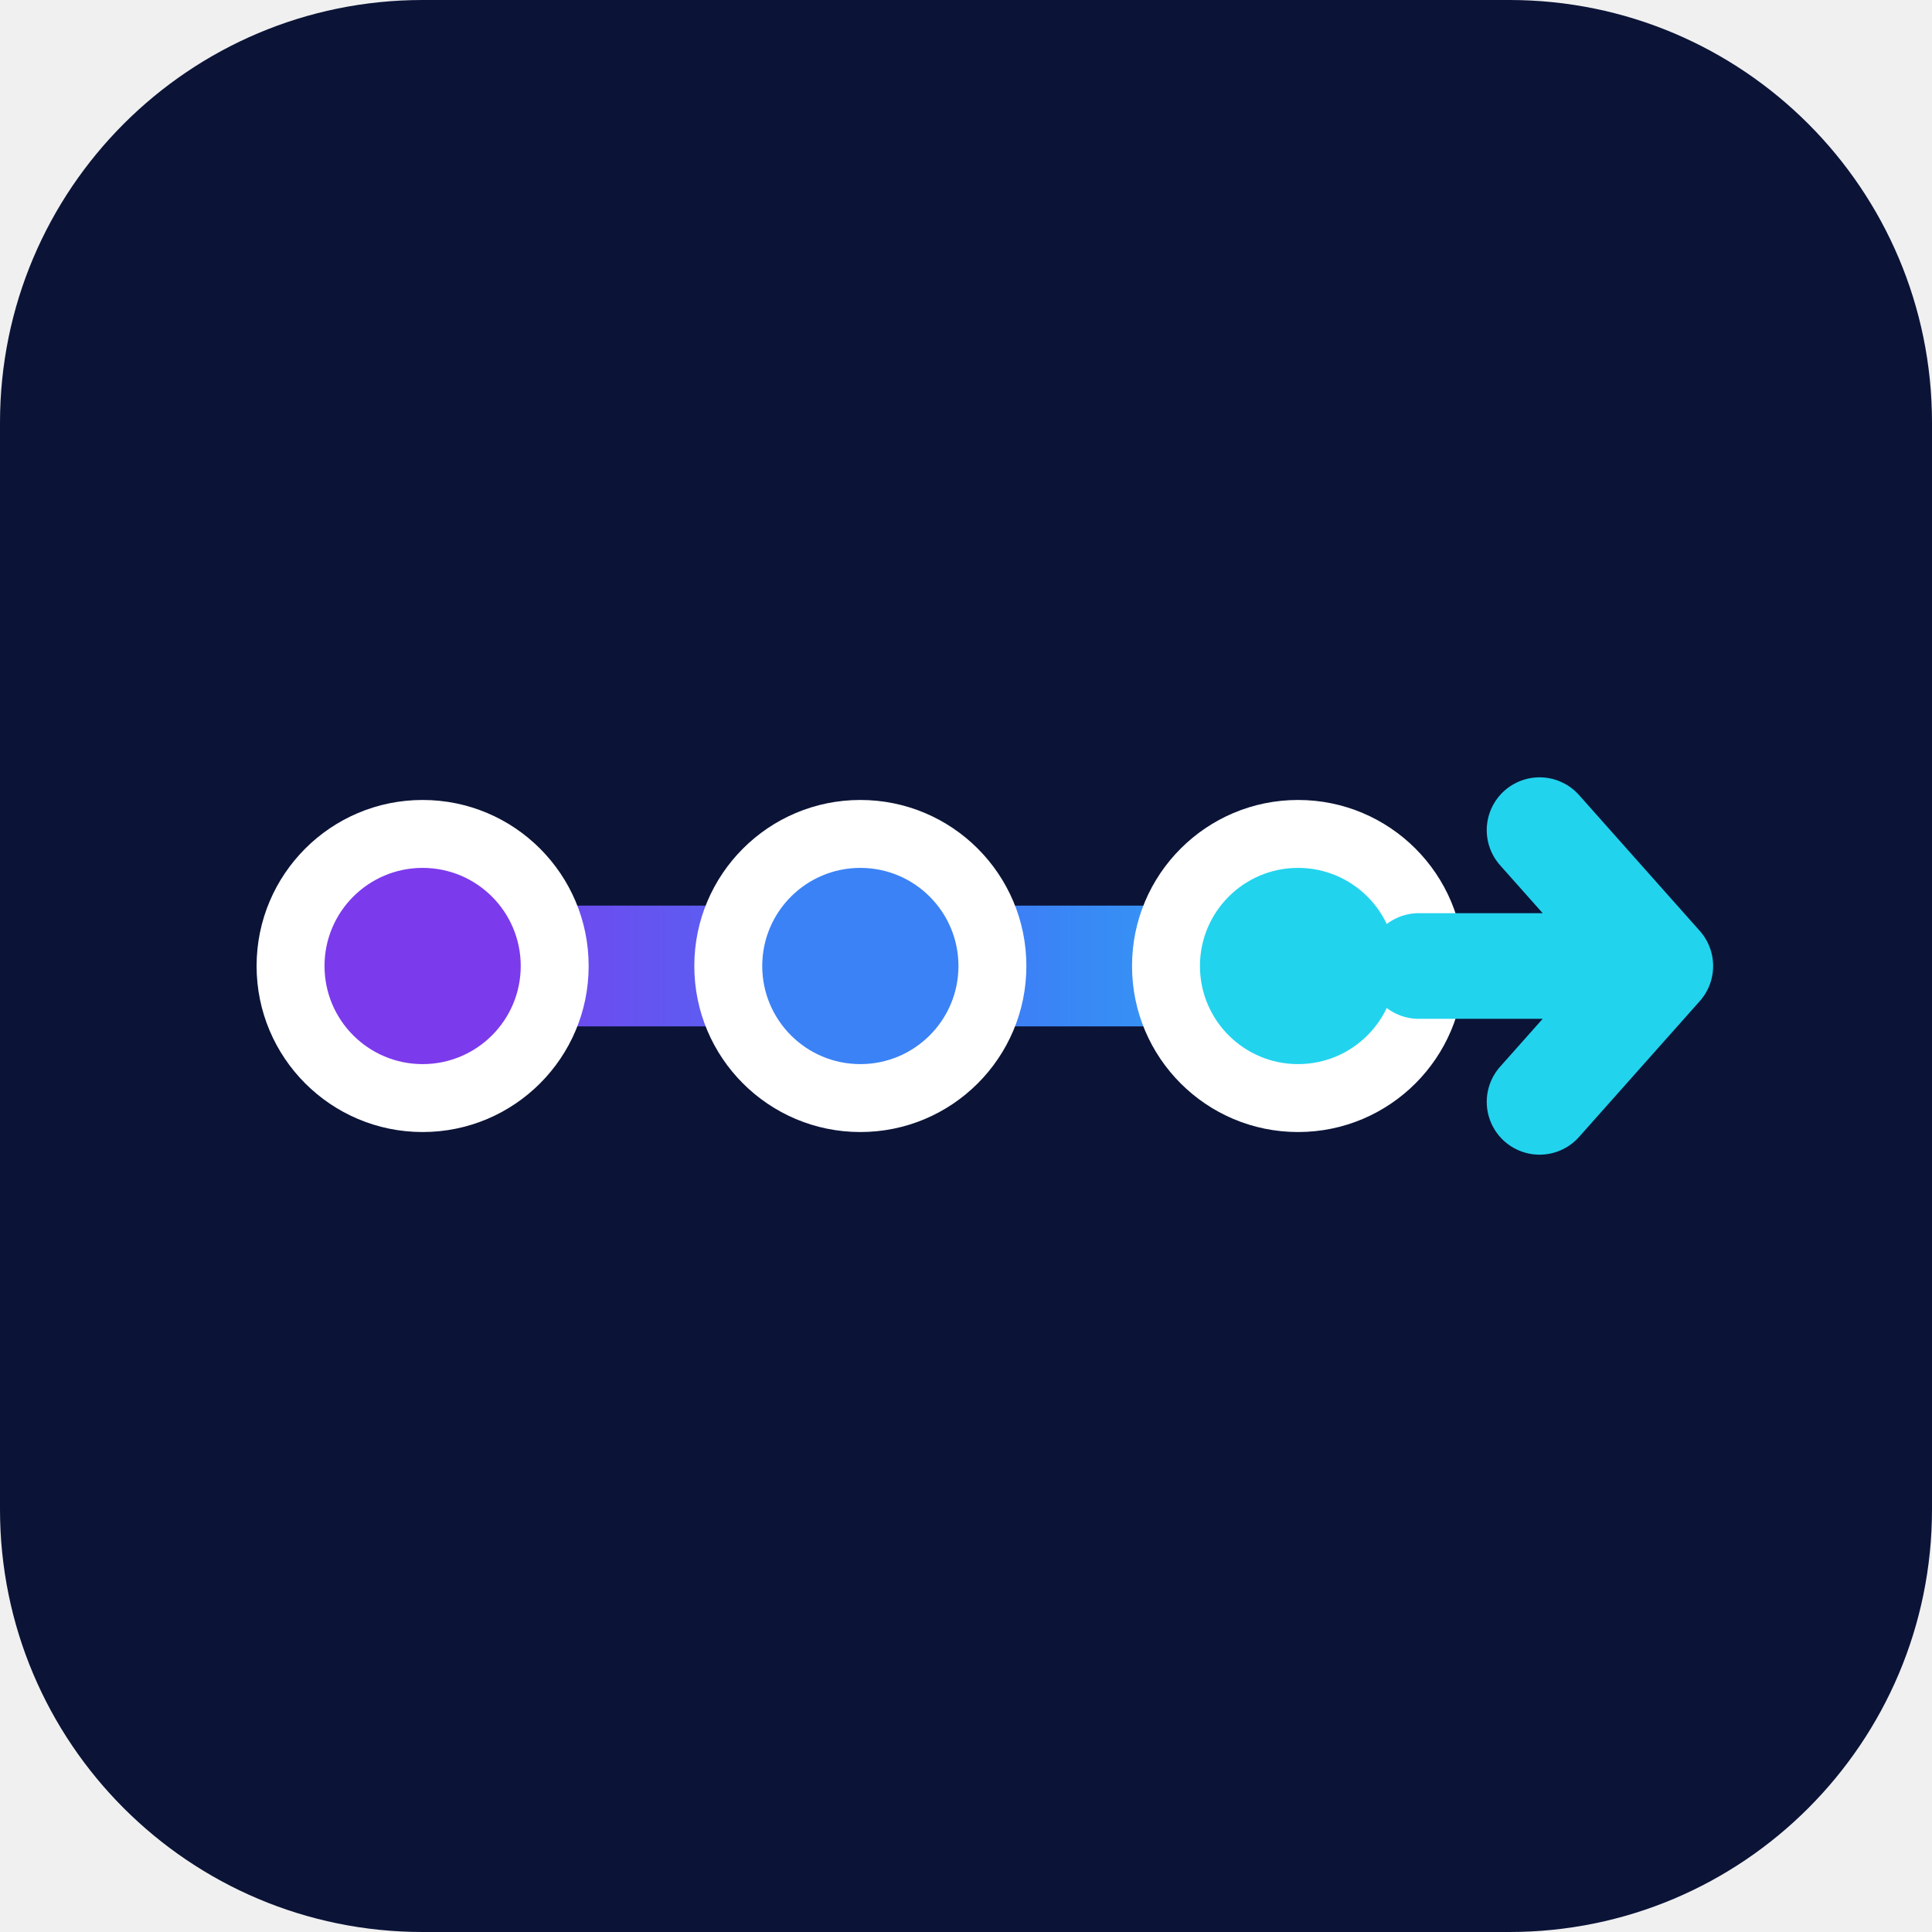
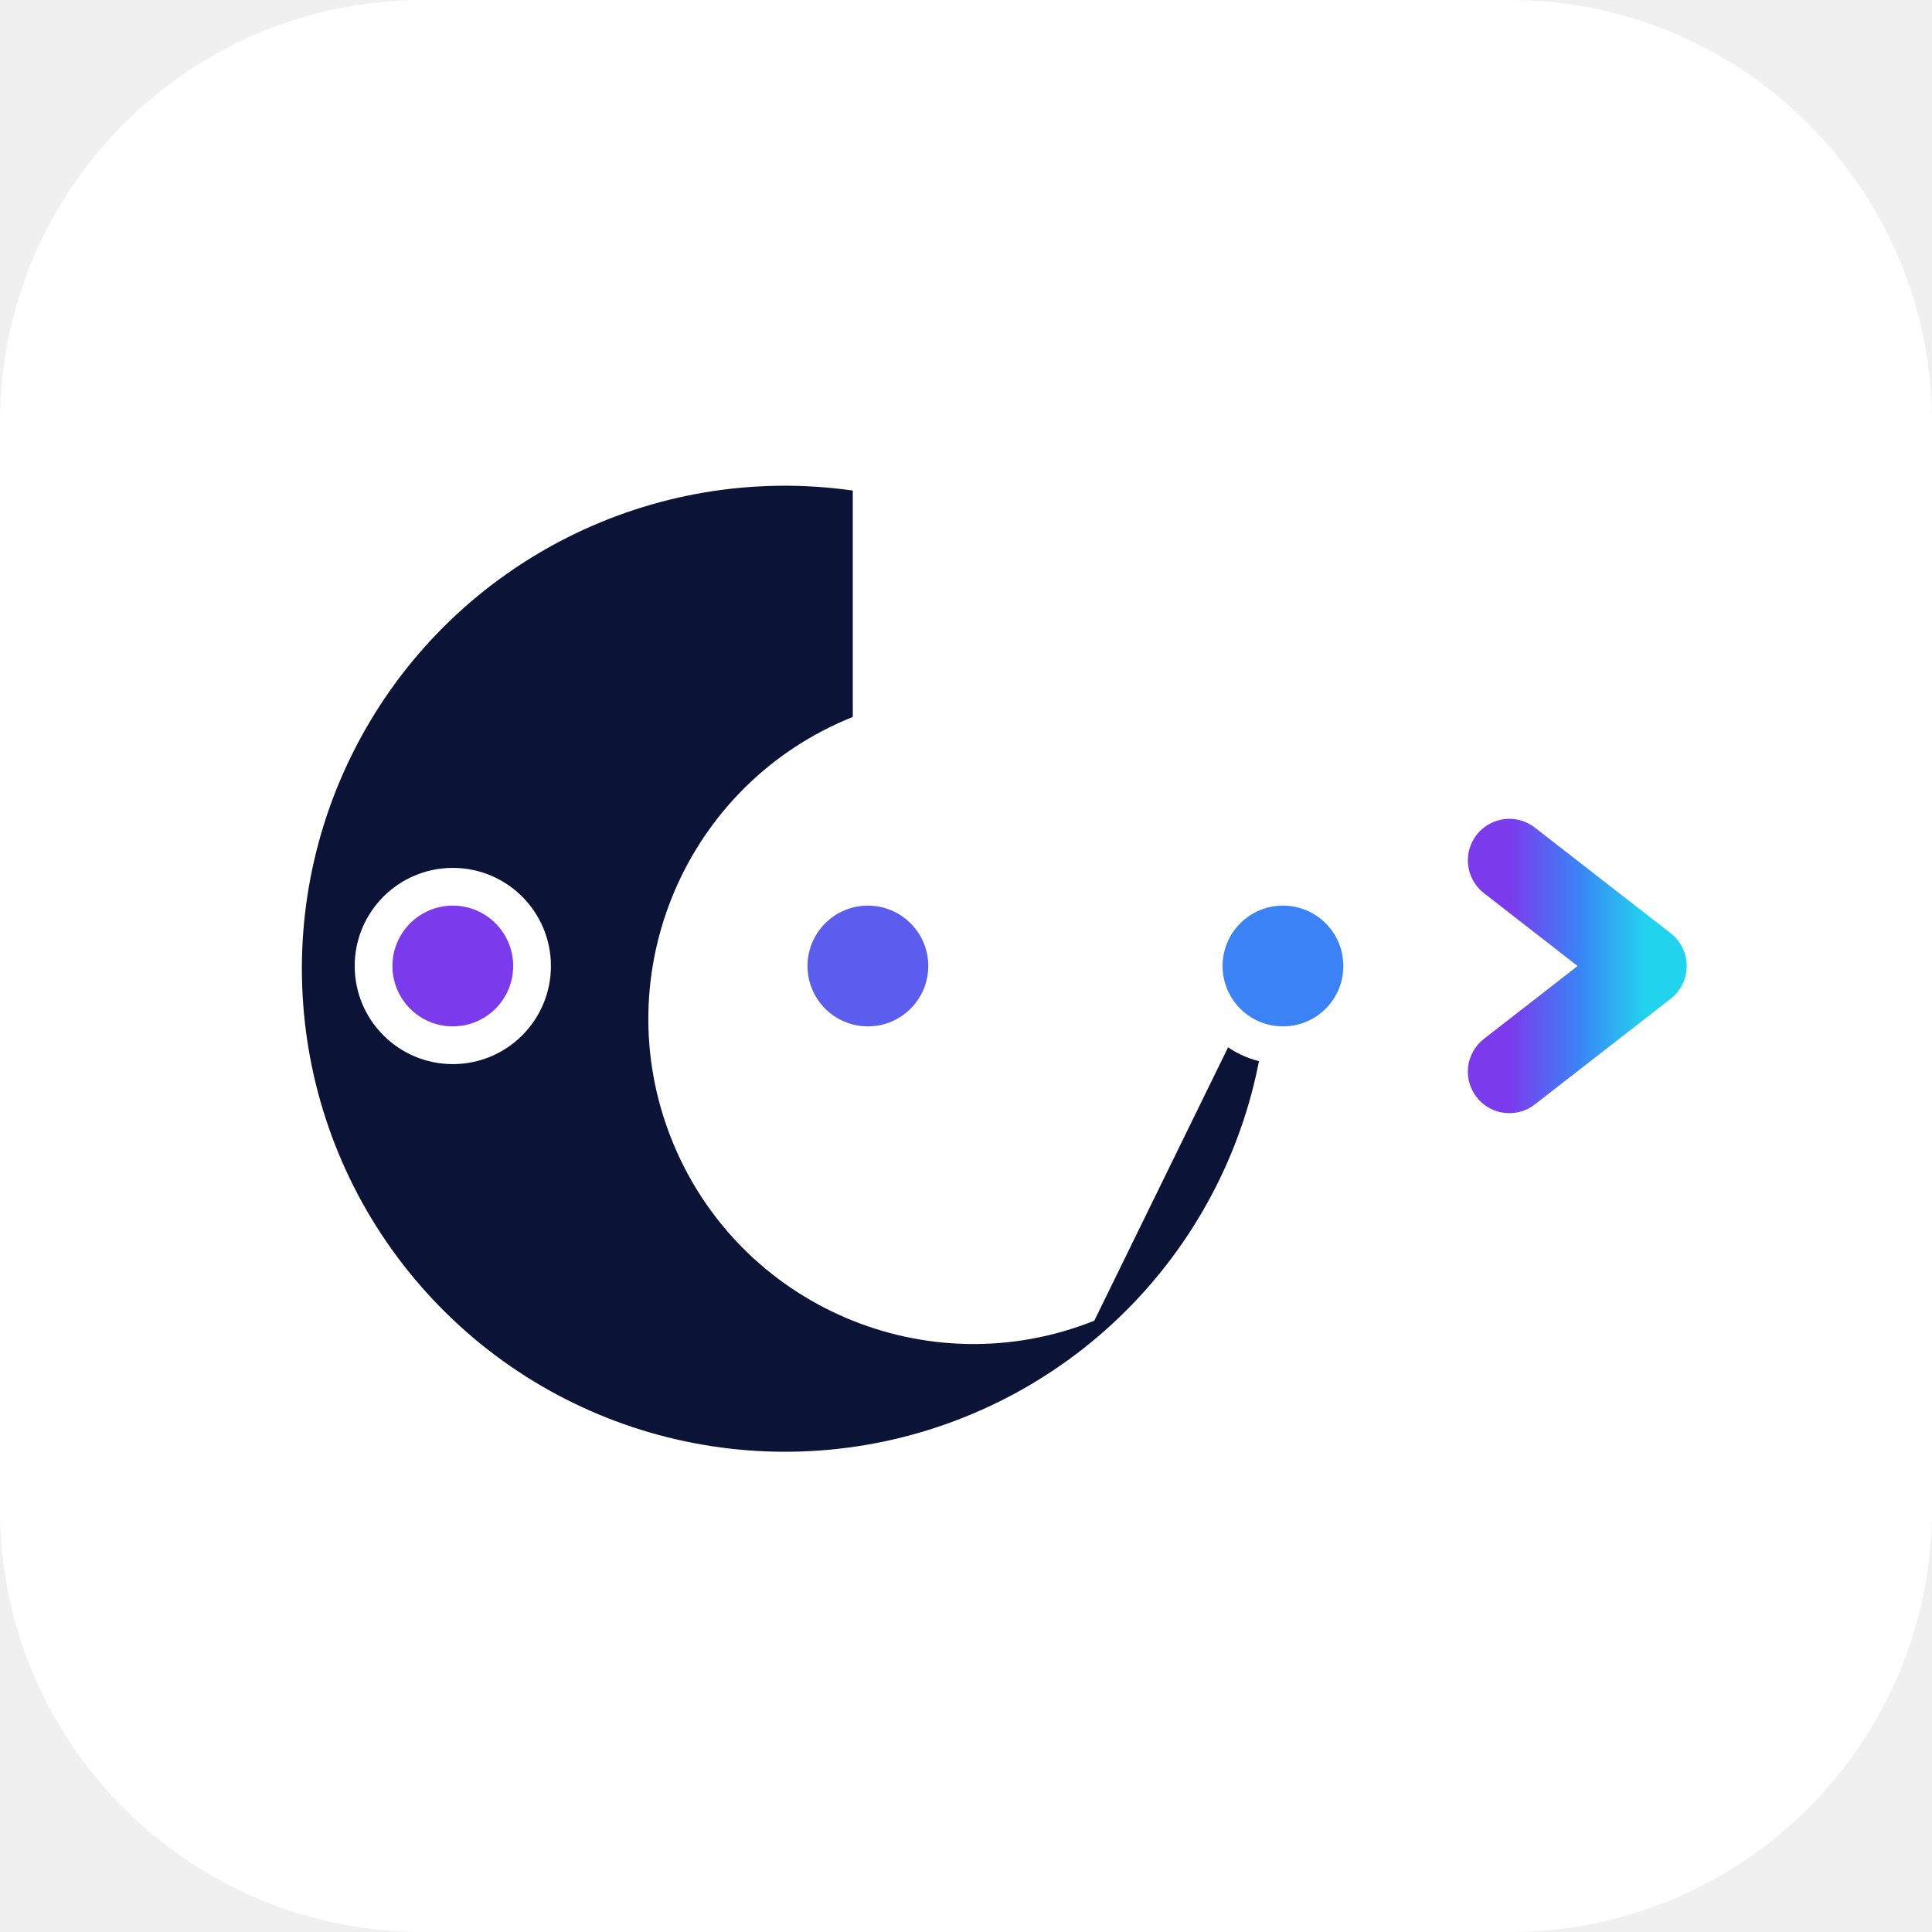
<svg xmlns="http://www.w3.org/2000/svg" viewBox="0 0 256 256" role="img" aria-label="Causari icon">
  <defs>
-     <linearGradient id="cg" gradientUnits="userSpaceOnUse" x1="56" y1="128" x2="218" y2="128">
+     <linearGradient id="cg" x1="0%" y1="0%" x2="100%" y2="0%">
      <stop offset="0%" stop-color="#7C3AED" />
      <stop offset="50%" stop-color="#3B82F6" />
      <stop offset="100%" stop-color="#22D3EE" />
    </linearGradient>
  </defs>
-   <rect x="0" y="0" width="256" height="256" rx="56" fill="#0B1437" />
-   <polyline points="56,128 114,128 172,128" stroke="url(#cg)" stroke-width="16" stroke-linecap="round" stroke-linejoin="round" fill="none" />
+   <rect x="0" y="0" width="256" height="256" rx="56" fill="#FFFFFF" />
+   <path d="M 168 128            a 64 64 0 1 1 -55 -63            L 113 95            a 36 36 0 1 0 32 80            Z" fill="#0B1437" />
+   <g stroke="url(#cg)" stroke-width="11" stroke-linecap="round" stroke-linejoin="round" fill="none">
+     <polyline points="60,128 115,128 170,128 215,128" />
+     <path d="M 200 114 L 218 128 L 200 142" />
+   </g>
  <g>
-     <circle cx="56" cy="128" r="22" fill="#FFFFFF" />
-     <circle cx="56" cy="128" r="13" fill="#7C3AED" />
-     <circle cx="114" cy="128" r="22" fill="#FFFFFF" />
-     <circle cx="114" cy="128" r="13" fill="#3B82F6" />
-     <circle cx="172" cy="128" r="22" fill="#FFFFFF" />
-     <circle cx="172" cy="128" r="13" fill="#22D3EE" />
+     <circle cx="60" cy="128" r="13" fill="#FFFFFF" />
+     <circle cx="60" cy="128" r="8" fill="#7C3AED" />
+     <circle cx="115" cy="128" r="13" fill="#FFFFFF" />
+     <circle cx="115" cy="128" r="8" fill="#5B5DEE" />
+     <circle cx="170" cy="128" r="13" fill="#FFFFFF" />
+     <circle cx="170" cy="128" r="8" fill="#3B82F6" />
  </g>
-   <path d="M 188 128 L 218 128 M 204 110 L 220 128 L 204 146" stroke="#22D3EE" stroke-width="14" stroke-linecap="round" stroke-linejoin="round" fill="none" />
</svg>
